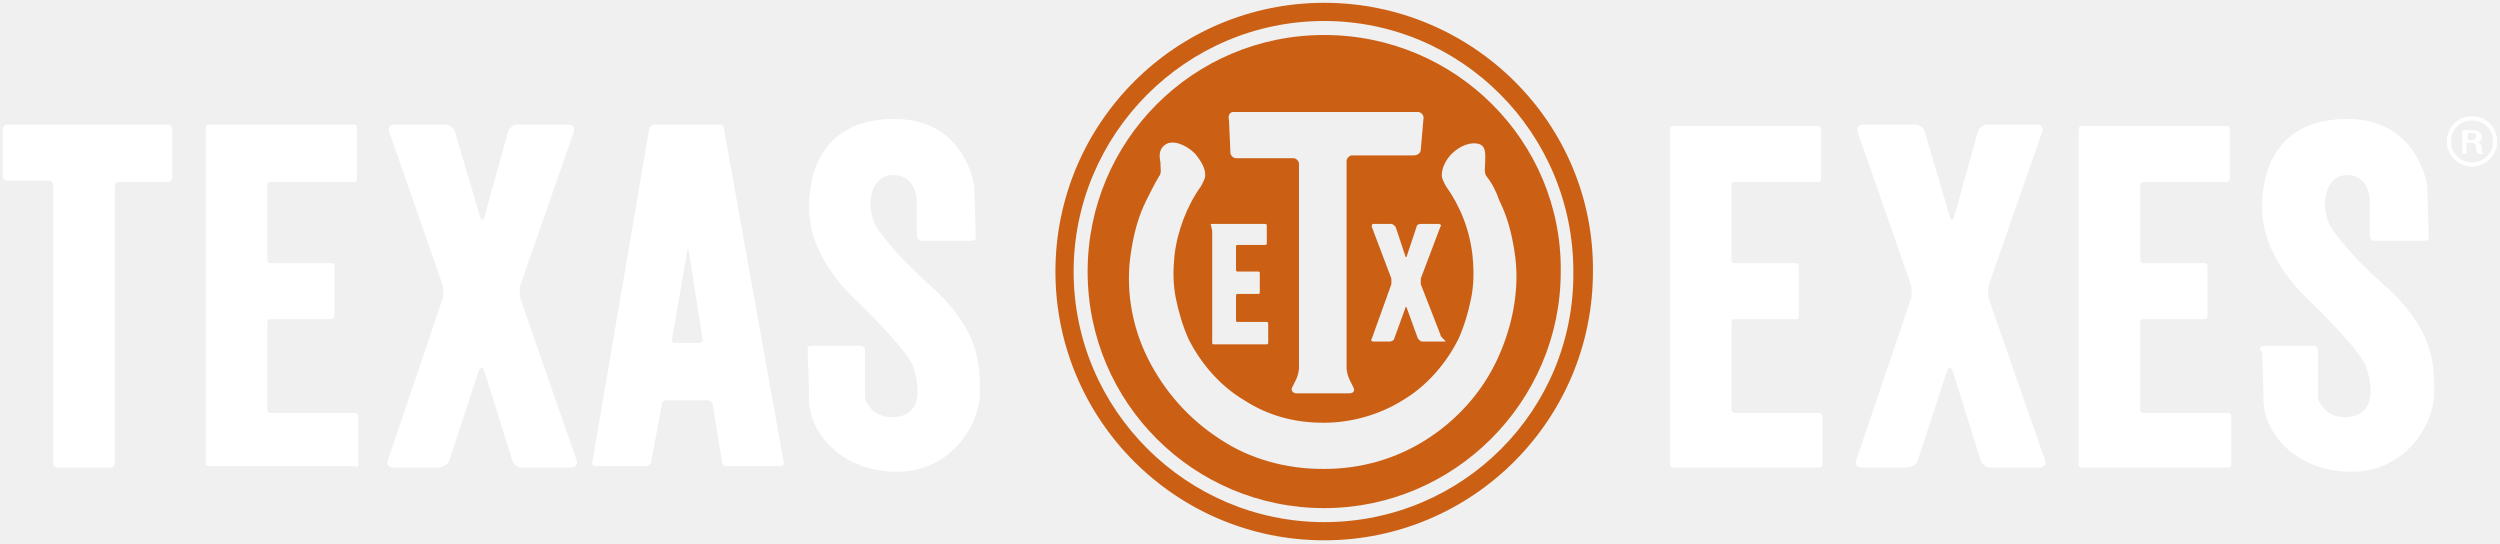
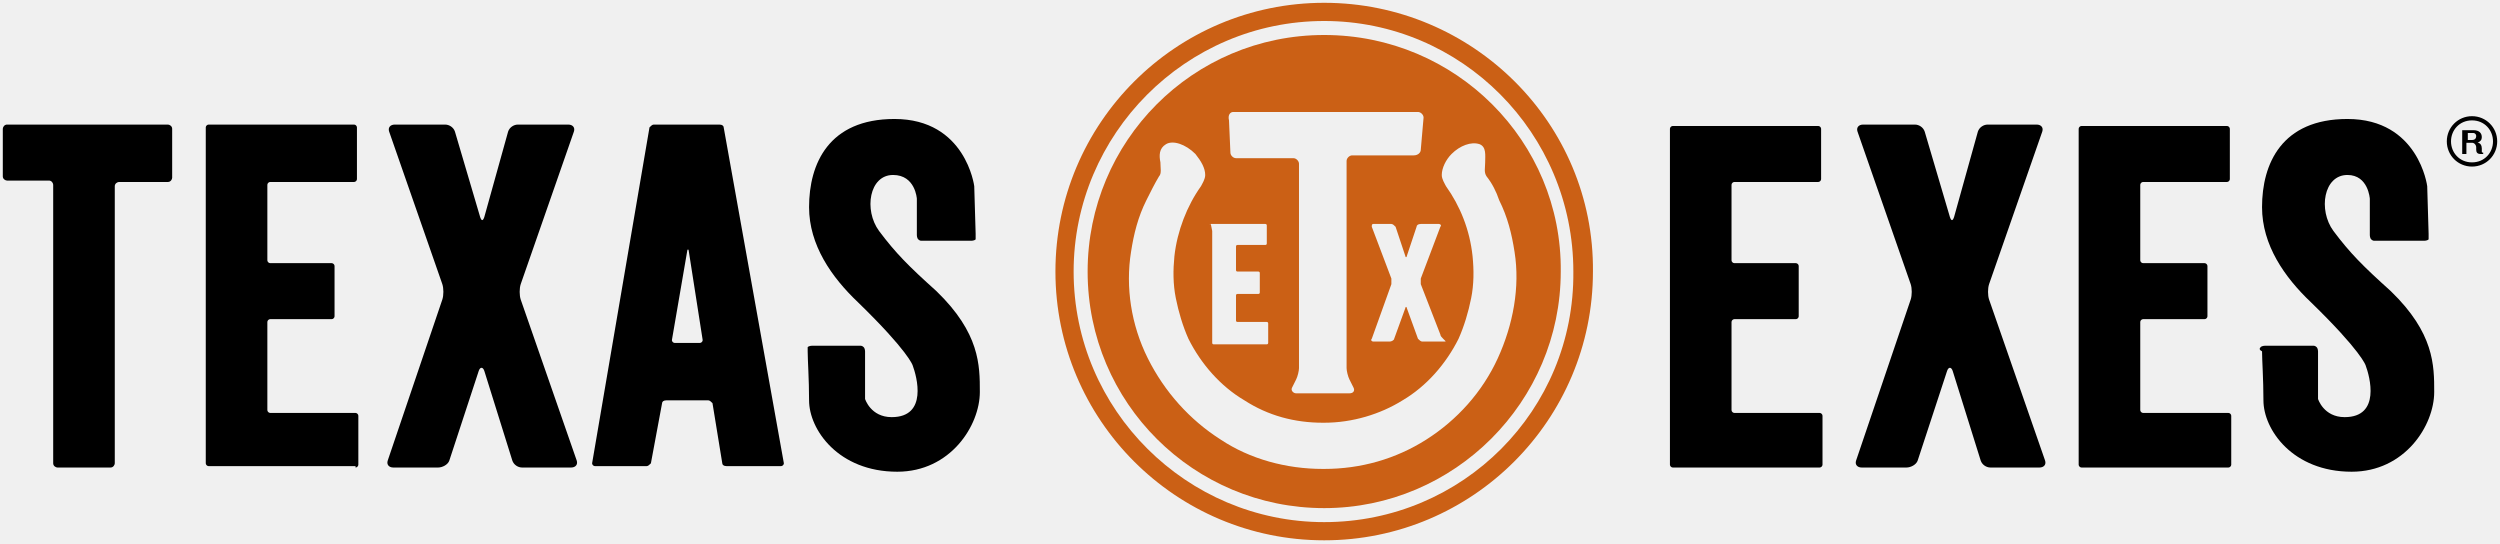
<svg xmlns="http://www.w3.org/2000/svg" version="1.1" x="0px" y="0px" viewBox="0 0 178.6 38.8" style="enable-background:new 0 0 178.6 38.8;" xml:space="preserve">
  <style type="text/css">
- 	.st0{fill:#FFFFFF;}
+ 	.st0{fill:#000000;}
	.st1{fill:#CB6015;}
</style>
  <g id="Layer_3">
</g>
  <g id="White">
</g>
  <g id="Color">
    <g>
      <g>
        <path class="st0" d="M3.8,33.1c0,0.2,0.2,0.3,0.3,0.3h3.8c0.2,0,0.3-0.2,0.3-0.3V13.3c0-0.2,0.2-0.3,0.3-0.3h3.5     c0.2,0,0.3-0.2,0.3-0.3V9.2c0-0.2-0.2-0.3-0.3-0.3H0.5c-0.2,0-0.3,0.2-0.3,0.3v3.4c0,0.2,0.2,0.3,0.3,0.3h3     c0.2,0,0.3,0.2,0.3,0.3V33.1z" />
        <path class="st0" d="M28.2,8.9c-0.3,0-0.5,0.2-0.4,0.5l3.8,10.9c0.1,0.3,0.1,0.8,0,1.1l-3.9,11.5c-0.1,0.3,0.1,0.5,0.4,0.5h3.2     c0.3,0,0.7-0.2,0.8-0.5l2.1-6.4c0.1-0.3,0.3-0.3,0.4,0l2,6.4c0.1,0.3,0.4,0.5,0.7,0.5h3.5c0.3,0,0.5-0.2,0.4-0.5l-4-11.5     c-0.1-0.3-0.1-0.8,0-1.1L41,9.4c0.1-0.3-0.1-0.5-0.4-0.5H37c-0.3,0-0.6,0.2-0.7,0.5l-1.7,6.1c-0.1,0.3-0.2,0.3-0.3,0l-1.8-6.1     c-0.1-0.3-0.4-0.5-0.7-0.5H28.2z" />
        <path class="st0" d="M25.4,33.4c0.1,0,0.2-0.1,0.2-0.2v-3.5c0-0.1-0.1-0.2-0.2-0.2l-6.1,0c-0.1,0-0.2-0.1-0.2-0.2V23     c0-0.1,0.1-0.2,0.2-0.2l4.4,0c0.1,0,0.2-0.1,0.2-0.2v-3.6c0-0.1-0.1-0.2-0.2-0.2h-4.4c-0.1,0-0.2-0.1-0.2-0.2v-5.4     c0-0.1,0.1-0.2,0.2-0.2h6c0.1,0,0.2-0.1,0.2-0.2V9.1c0-0.1-0.1-0.2-0.2-0.2H14.9c-0.1,0-0.2,0.1-0.2,0.2v24     c0,0.1,0.1,0.2,0.2,0.2H25.4z" />
        <path class="st0" d="M51.7,9.1c0-0.1-0.1-0.2-0.3-0.2h-4.7c-0.1,0-0.2,0.1-0.3,0.2l-4.1,24c0,0.1,0.1,0.2,0.2,0.2h3.7     c0.1,0,0.2-0.1,0.3-0.2l0.8-4.3c0-0.1,0.1-0.2,0.3-0.2h3c0.1,0,0.2,0.1,0.3,0.2l0.7,4.3c0,0.1,0.1,0.2,0.3,0.2h3.9     c0.1,0,0.2-0.1,0.2-0.2L51.7,9.1z M48.2,24.5c-0.1,0-0.2-0.1-0.2-0.2l1.1-6.4c0-0.1,0.1-0.1,0.1,0l1,6.4c0,0.1-0.1,0.2-0.2,0.2     H48.2z" />
        <path class="st0" d="M57.7,24.8c0.1-0.1,0.3-0.1,0.3-0.1h3.5c0,0,0.1,0,0.2,0.1c0.1,0.1,0.1,0.3,0.1,0.3v3.4c0,0,0.4,1.3,1.9,1.3     c2.6,0,1.8-2.9,1.5-3.7c0,0-0.3-1-3.9-4.5c-1.9-1.8-3.5-4.1-3.5-6.8c0-3.1,1.4-6.3,6.1-6.3c5.1,0,5.7,4.8,5.7,4.8l0.1,3.4     c0,0,0,0.3,0,0.4c-0.1,0.1-0.3,0.1-0.3,0.1l-3.6,0c0,0-0.1,0-0.2-0.1c-0.1-0.1-0.1-0.3-0.1-0.3l0-2.6c0,0-0.1-1.7-1.7-1.7     c-1.7,0-2.1,2.5-1,4c1.2,1.6,2.1,2.5,4.1,4.3c3.1,3,3.1,5.3,3.1,7.2c0,2.4-2.1,5.7-5.9,5.7c-4.2,0-6.3-3-6.3-5.1     c0-1.5-0.1-2.9-0.1-3.5C57.7,25,57.7,24.9,57.7,24.8z" />
        <path class="st0" d="M161.5,24.8c0.1-0.1,0.3-0.1,0.3-0.1h3.5c0,0,0.1,0,0.2,0.1c0.1,0.1,0.1,0.3,0.1,0.3v3.4     c0,0,0.4,1.3,1.9,1.3c2.6,0,1.8-2.9,1.5-3.7c0,0-0.3-1-3.9-4.5c-1.9-1.8-3.5-4.1-3.5-6.8c0-3.1,1.4-6.3,6.1-6.3     c5.1,0,5.7,4.8,5.7,4.8l0.1,3.4c0,0,0,0.3,0,0.4c-0.1,0.1-0.3,0.1-0.3,0.1l-3.6,0c0,0-0.1,0-0.2-0.1c-0.1-0.1-0.1-0.3-0.1-0.3     l0-2.6c0,0-0.1-1.7-1.6-1.7c-1.7,0-2.1,2.5-1,4c1.2,1.6,2.1,2.5,4.1,4.3c3.1,3,3.1,5.3,3.1,7.2c0,2.4-2.1,5.7-5.9,5.7     c-4.2,0-6.3-3-6.3-5.1c0-1.5-0.1-2.9-0.1-3.5C161.4,25,161.4,24.9,161.5,24.8z" />
        <path class="st0" d="M133.1,8.9c-0.3,0-0.5,0.2-0.4,0.5l3.8,10.9c0.1,0.3,0.1,0.8,0,1.1l-3.9,11.5c-0.1,0.3,0.1,0.5,0.4,0.5h3.2     c0.3,0,0.7-0.2,0.8-0.5l2.1-6.4c0.1-0.3,0.3-0.3,0.4,0l2,6.4c0.1,0.3,0.4,0.5,0.7,0.5h3.5c0.3,0,0.5-0.2,0.4-0.5l-4-11.5     c-0.1-0.3-0.1-0.8,0-1.1l3.8-10.9c0.1-0.3-0.1-0.5-0.4-0.5h-3.5c-0.3,0-0.6,0.2-0.7,0.5l-1.7,6.1c-0.1,0.3-0.2,0.3-0.3,0     l-1.8-6.1c-0.1-0.3-0.4-0.5-0.7-0.5H133.1z" />
        <path class="st0" d="M130,33.4c0.1,0,0.2-0.1,0.2-0.2v-3.5c0-0.1-0.1-0.2-0.2-0.2l-6.1,0c-0.1,0-0.2-0.1-0.2-0.2V23     c0-0.1,0.1-0.2,0.2-0.2l4.4,0c0.1,0,0.2-0.1,0.2-0.2V19c0-0.1-0.1-0.2-0.2-0.2h-4.4c-0.1,0-0.2-0.1-0.2-0.2v-5.4     c0-0.1,0.1-0.2,0.2-0.2h6c0.1,0,0.2-0.1,0.2-0.2V9.2c0-0.1-0.1-0.2-0.2-0.2h-10.4c-0.1,0-0.2,0.1-0.2,0.2v24     c0,0.1,0.1,0.2,0.2,0.2H130z" />
        <path class="st0" d="M159.2,33.4c0.1,0,0.2-0.1,0.2-0.2v-3.5c0-0.1-0.1-0.2-0.2-0.2l-6.1,0c-0.1,0-0.2-0.1-0.2-0.2V23     c0-0.1,0.1-0.2,0.2-0.2l4.4,0c0.1,0,0.2-0.1,0.2-0.2V19c0-0.1-0.1-0.2-0.2-0.2h-4.4c-0.1,0-0.2-0.1-0.2-0.2v-5.4     c0-0.1,0.1-0.2,0.2-0.2h6c0.1,0,0.2-0.1,0.2-0.2V9.2c0-0.1-0.1-0.2-0.2-0.2h-10.4c-0.1,0-0.2,0.1-0.2,0.2v24     c0,0.1,0.1,0.2,0.2,0.2H159.2z" />
      </g>
      <g>
        <path class="st1" d="M94.6,2.5c-9.4,0-16.9,7.6-16.9,16.9c0,9.4,7.6,16.9,16.9,16.9c9.3,0,16.9-7.6,16.9-16.9     C111.6,10.1,104,2.5,94.6,2.5z M102.9,16.2l-1.4,3.7c0,0.1,0,0.3,0,0.4l1.4,3.6c0,0.1,0.1,0.2,0.2,0.3l0.1,0.1     c0.1,0.1,0.1,0.1,0,0.1h-1.6c-0.1,0-0.2-0.1-0.3-0.2l-0.8-2.2c0-0.1-0.1-0.1-0.1,0l-0.8,2.2c0,0.1-0.2,0.2-0.3,0.2h-1.2     c-0.1,0-0.2-0.1-0.1-0.2l1.4-3.9c0-0.1,0-0.3,0-0.4L98,16.2c0-0.1,0-0.2,0.1-0.2h1.3c0.1,0,0.2,0.1,0.3,0.2l0.7,2.1     c0,0.1,0.1,0.1,0.1,0l0.7-2.1c0-0.1,0.1-0.2,0.3-0.2h1.3C102.9,16,103,16.1,102.9,16.2z M88.1,8h13.2c0.2,0,0.4,0.2,0.4,0.4     l-0.2,2.3c0,0.2-0.2,0.4-0.5,0.4h-4.4c-0.2,0-0.4,0.2-0.4,0.4v14.8c0,0.2,0.1,0.6,0.2,0.8l0.3,0.6c0.1,0.2,0,0.4-0.3,0.4h-3.8     c-0.2,0-0.4-0.2-0.3-0.4l0.3-0.6c0.1-0.2,0.2-0.6,0.2-0.8V11.7c0-0.2-0.2-0.4-0.4-0.4h-4.1c-0.2,0-0.4-0.2-0.4-0.4l-0.1-2.3     C87.7,8.2,87.9,8,88.1,8z M86.5,16h3.9c0,0,0.1,0,0.1,0.1v1.3c0,0,0,0.1-0.1,0.1h-2c0,0-0.1,0-0.1,0.1v1.7c0,0,0,0.1,0.1,0.1h1.5     c0,0,0.1,0,0.1,0.1v1.4c0,0,0,0.1-0.1,0.1l-1.5,0c0,0-0.1,0-0.1,0.1v1.8c0,0,0,0.1,0.1,0.1h2.1c0,0,0.1,0,0.1,0.1v1.4     c0,0,0,0.1-0.1,0.1h-3.8c0,0-0.1,0-0.1-0.1l0-7.9c0,0,0-0.1,0-0.1L86.5,16C86.4,16.1,86.4,16,86.5,16z M101.9,31.4     c-2.2,1.4-4.7,2.1-7.3,2.1h-0.1c-2.6,0-5.2-0.7-7.3-2.1c-2.2-1.4-4-3.4-5.2-5.8c-1.2-2.4-1.6-5.1-1.2-7.6     c0.2-1.3,0.5-2.5,1.1-3.7c0.3-0.6,0.6-1.2,0.9-1.7c0.2-0.2,0.1-0.6,0.1-1c-0.1-0.5-0.1-1,0.4-1.3c0.5-0.3,1.4,0,2.1,0.7     c0.4,0.5,0.7,1,0.7,1.5c0,0.3-0.2,0.6-0.3,0.8c-1,1.4-1.7,3.2-1.9,5c-0.1,1-0.1,2,0.1,3c0.2,1,0.5,2,0.9,2.9     c0.9,1.8,2.3,3.4,4,4.4c1.7,1.1,3.6,1.6,5.6,1.6h0.1c2,0,4-0.6,5.6-1.6c1.7-1,3.1-2.6,4-4.4c0.4-0.9,0.7-1.9,0.9-2.9     c0.2-1,0.2-2,0.1-3c-0.2-1.9-0.9-3.6-1.9-5c-0.1-0.2-0.3-0.5-0.3-0.8c0-0.5,0.3-1.1,0.7-1.5c0.6-0.6,1.4-0.9,2-0.7     c0.5,0.2,0.4,0.8,0.4,1.3c0,0.4-0.1,0.7,0.1,1c0.4,0.5,0.7,1.1,0.9,1.7c0.6,1.2,0.9,2.4,1.1,3.7c0.4,2.5-0.1,5.2-1.2,7.6     C105.9,28,104.1,30,101.9,31.4z" />
        <path class="st1" d="M94.6,0.2C84,0.2,75.4,8.8,75.4,19.4c0,10.6,8.6,19.2,19.2,19.2c10.6,0,19.2-8.6,19.2-19.2     C113.9,8.8,105.2,0.2,94.6,0.2z M94.6,37.3c-9.8,0-17.9-8-17.9-17.9c0-9.8,8-17.9,17.9-17.9c9.8,0,17.8,8,17.8,17.9     C112.5,29.3,104.5,37.3,94.6,37.3z" />
      </g>
      <g>
        <path class="st0" d="M176.6,11.9c-1,0-1.8-0.8-1.8-1.8s0.8-1.8,1.8-1.8s1.8,0.8,1.8,1.8S177.6,11.9,176.6,11.9z M176.6,8.6     c-0.9,0-1.5,0.7-1.5,1.5c0,0.8,0.6,1.5,1.5,1.5c0.9,0,1.5-0.7,1.5-1.5C178.1,9.3,177.5,8.6,176.6,8.6z M177.2,11     c-0.2,0-0.3-0.1-0.3-0.3v-0.2c0-0.1-0.1-0.3-0.3-0.3h-0.4V11h-0.3V9.3h0.8c0.4,0,0.6,0.2,0.6,0.5v0c0,0.2-0.1,0.3-0.3,0.4     c0.2,0,0.3,0.2,0.3,0.4v0.2c0,0.1,0,0.1,0.1,0.1V11H177.2z M176.9,9.7c0-0.1-0.1-0.2-0.2-0.2h-0.4V10h0.3     C176.8,10,176.9,9.9,176.9,9.7L176.9,9.7z" />
      </g>
    </g>
  </g>
</svg>
